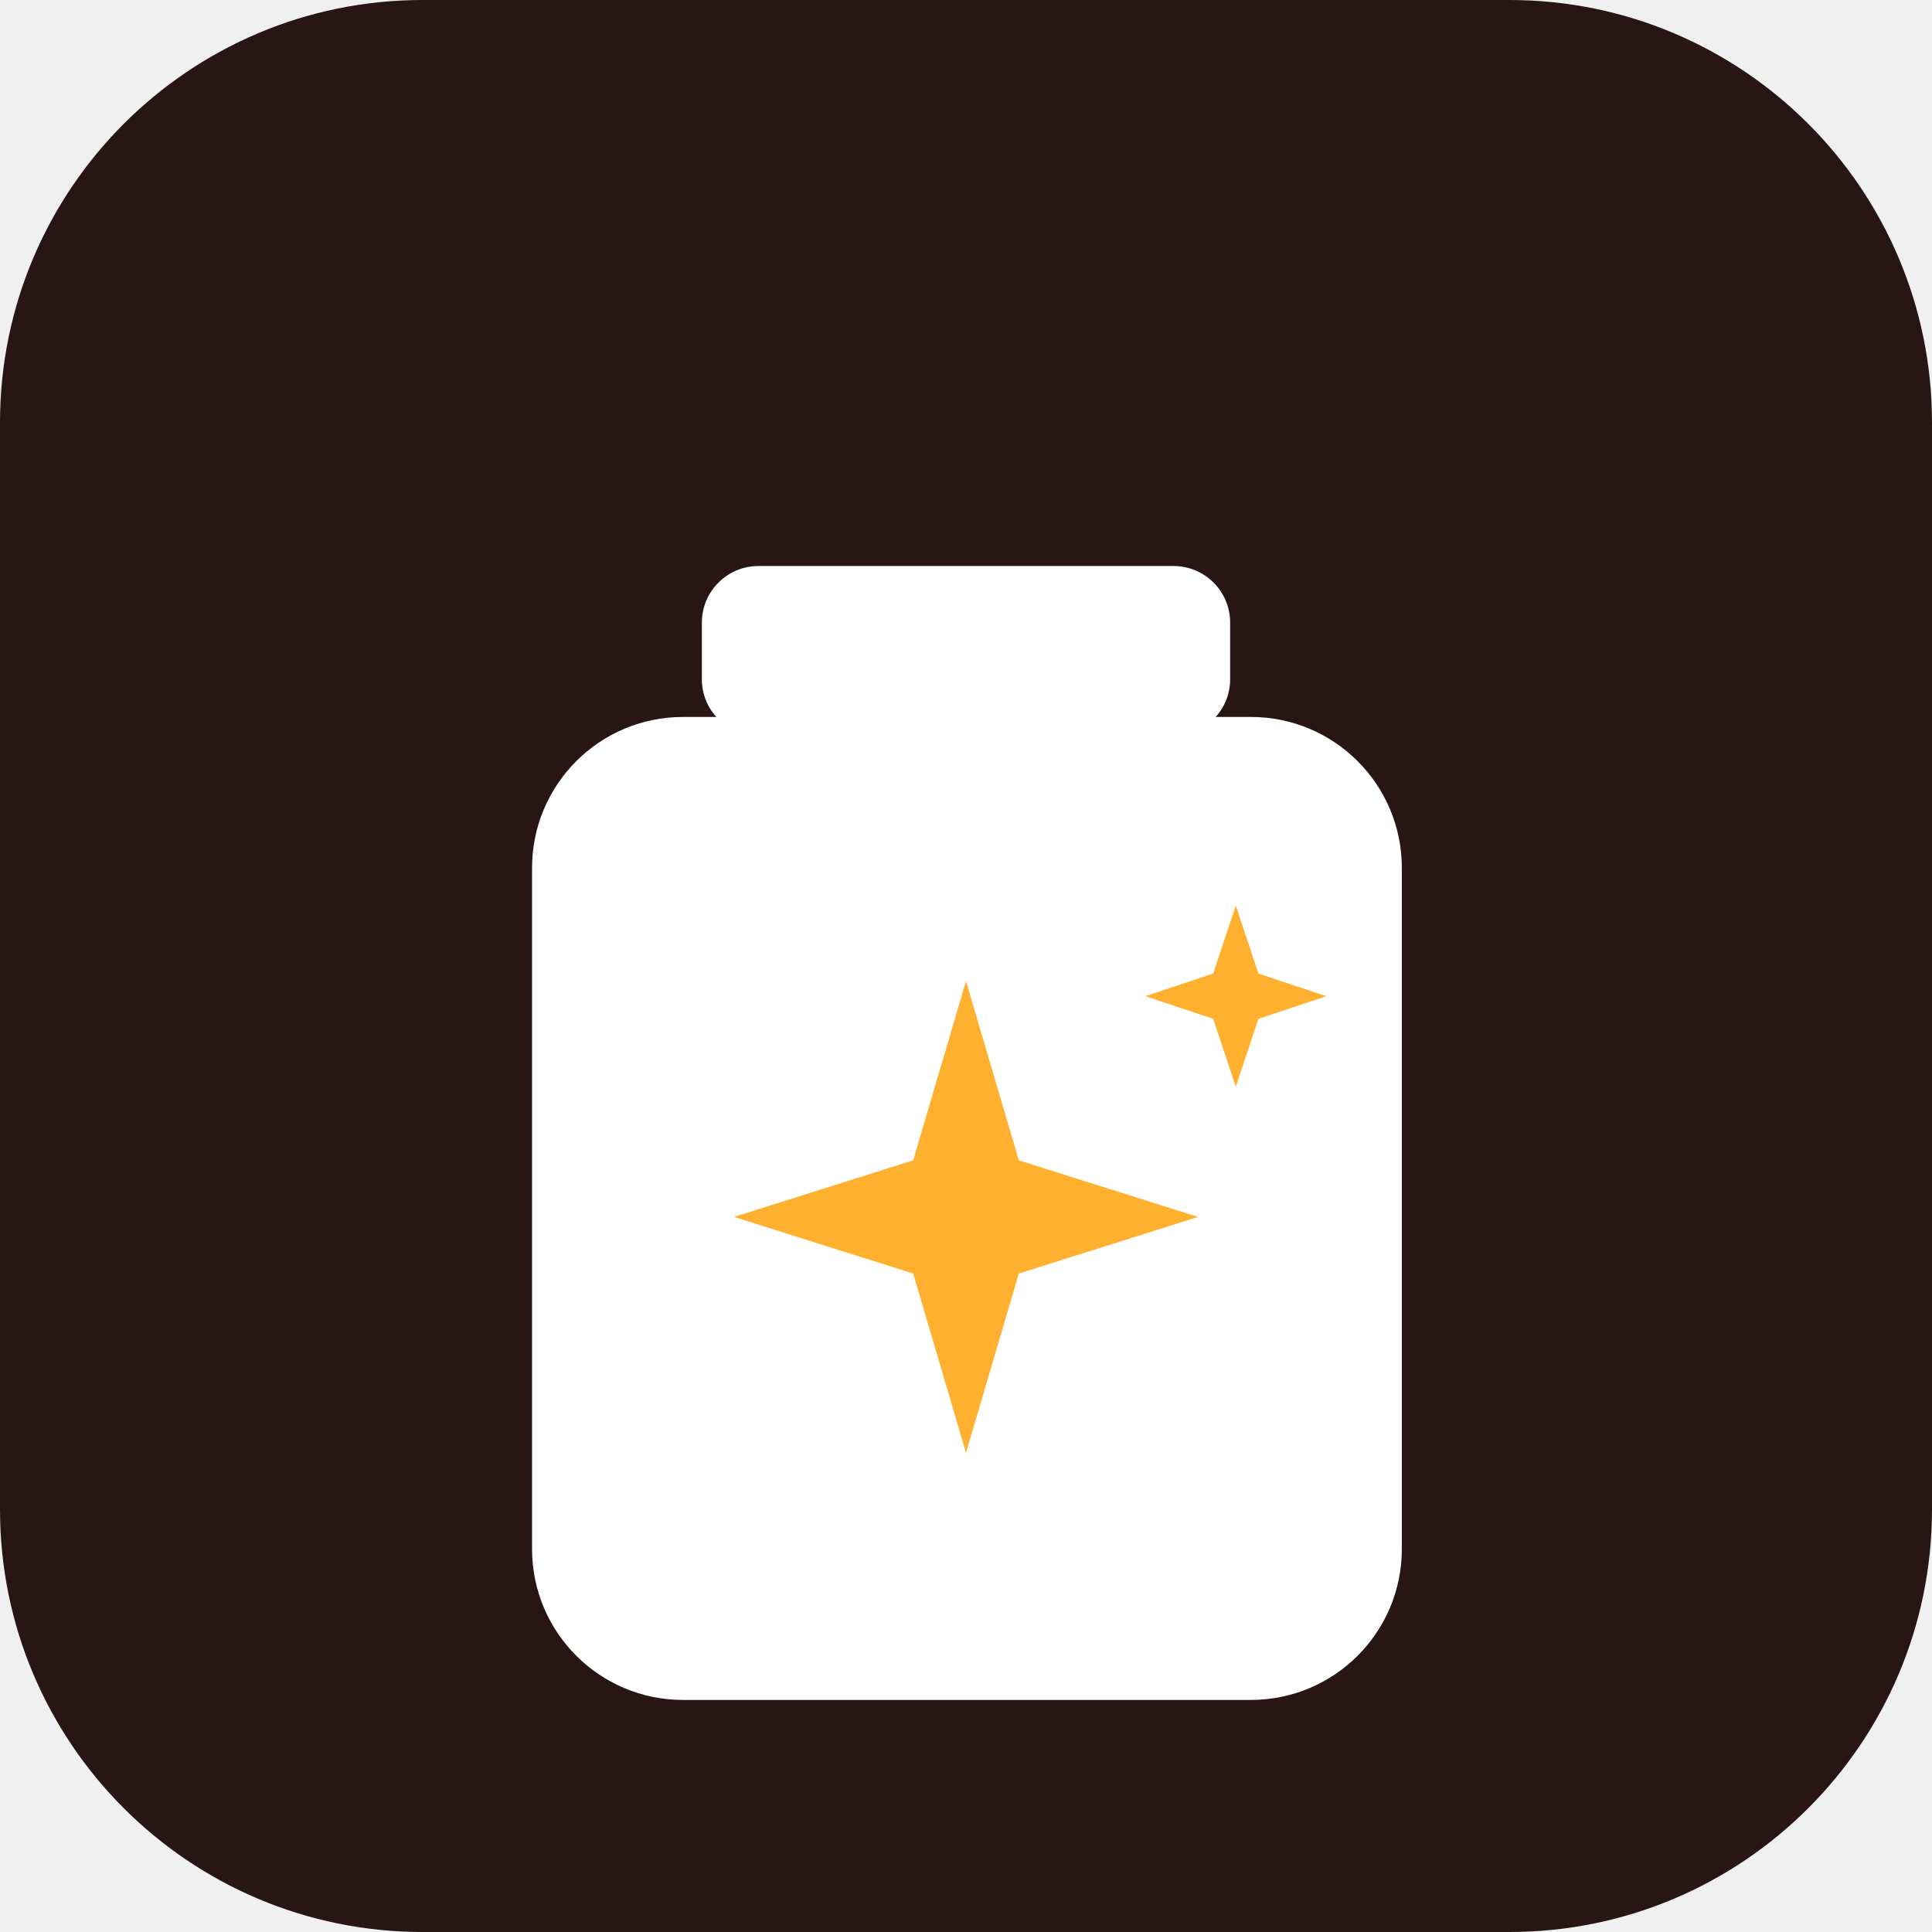
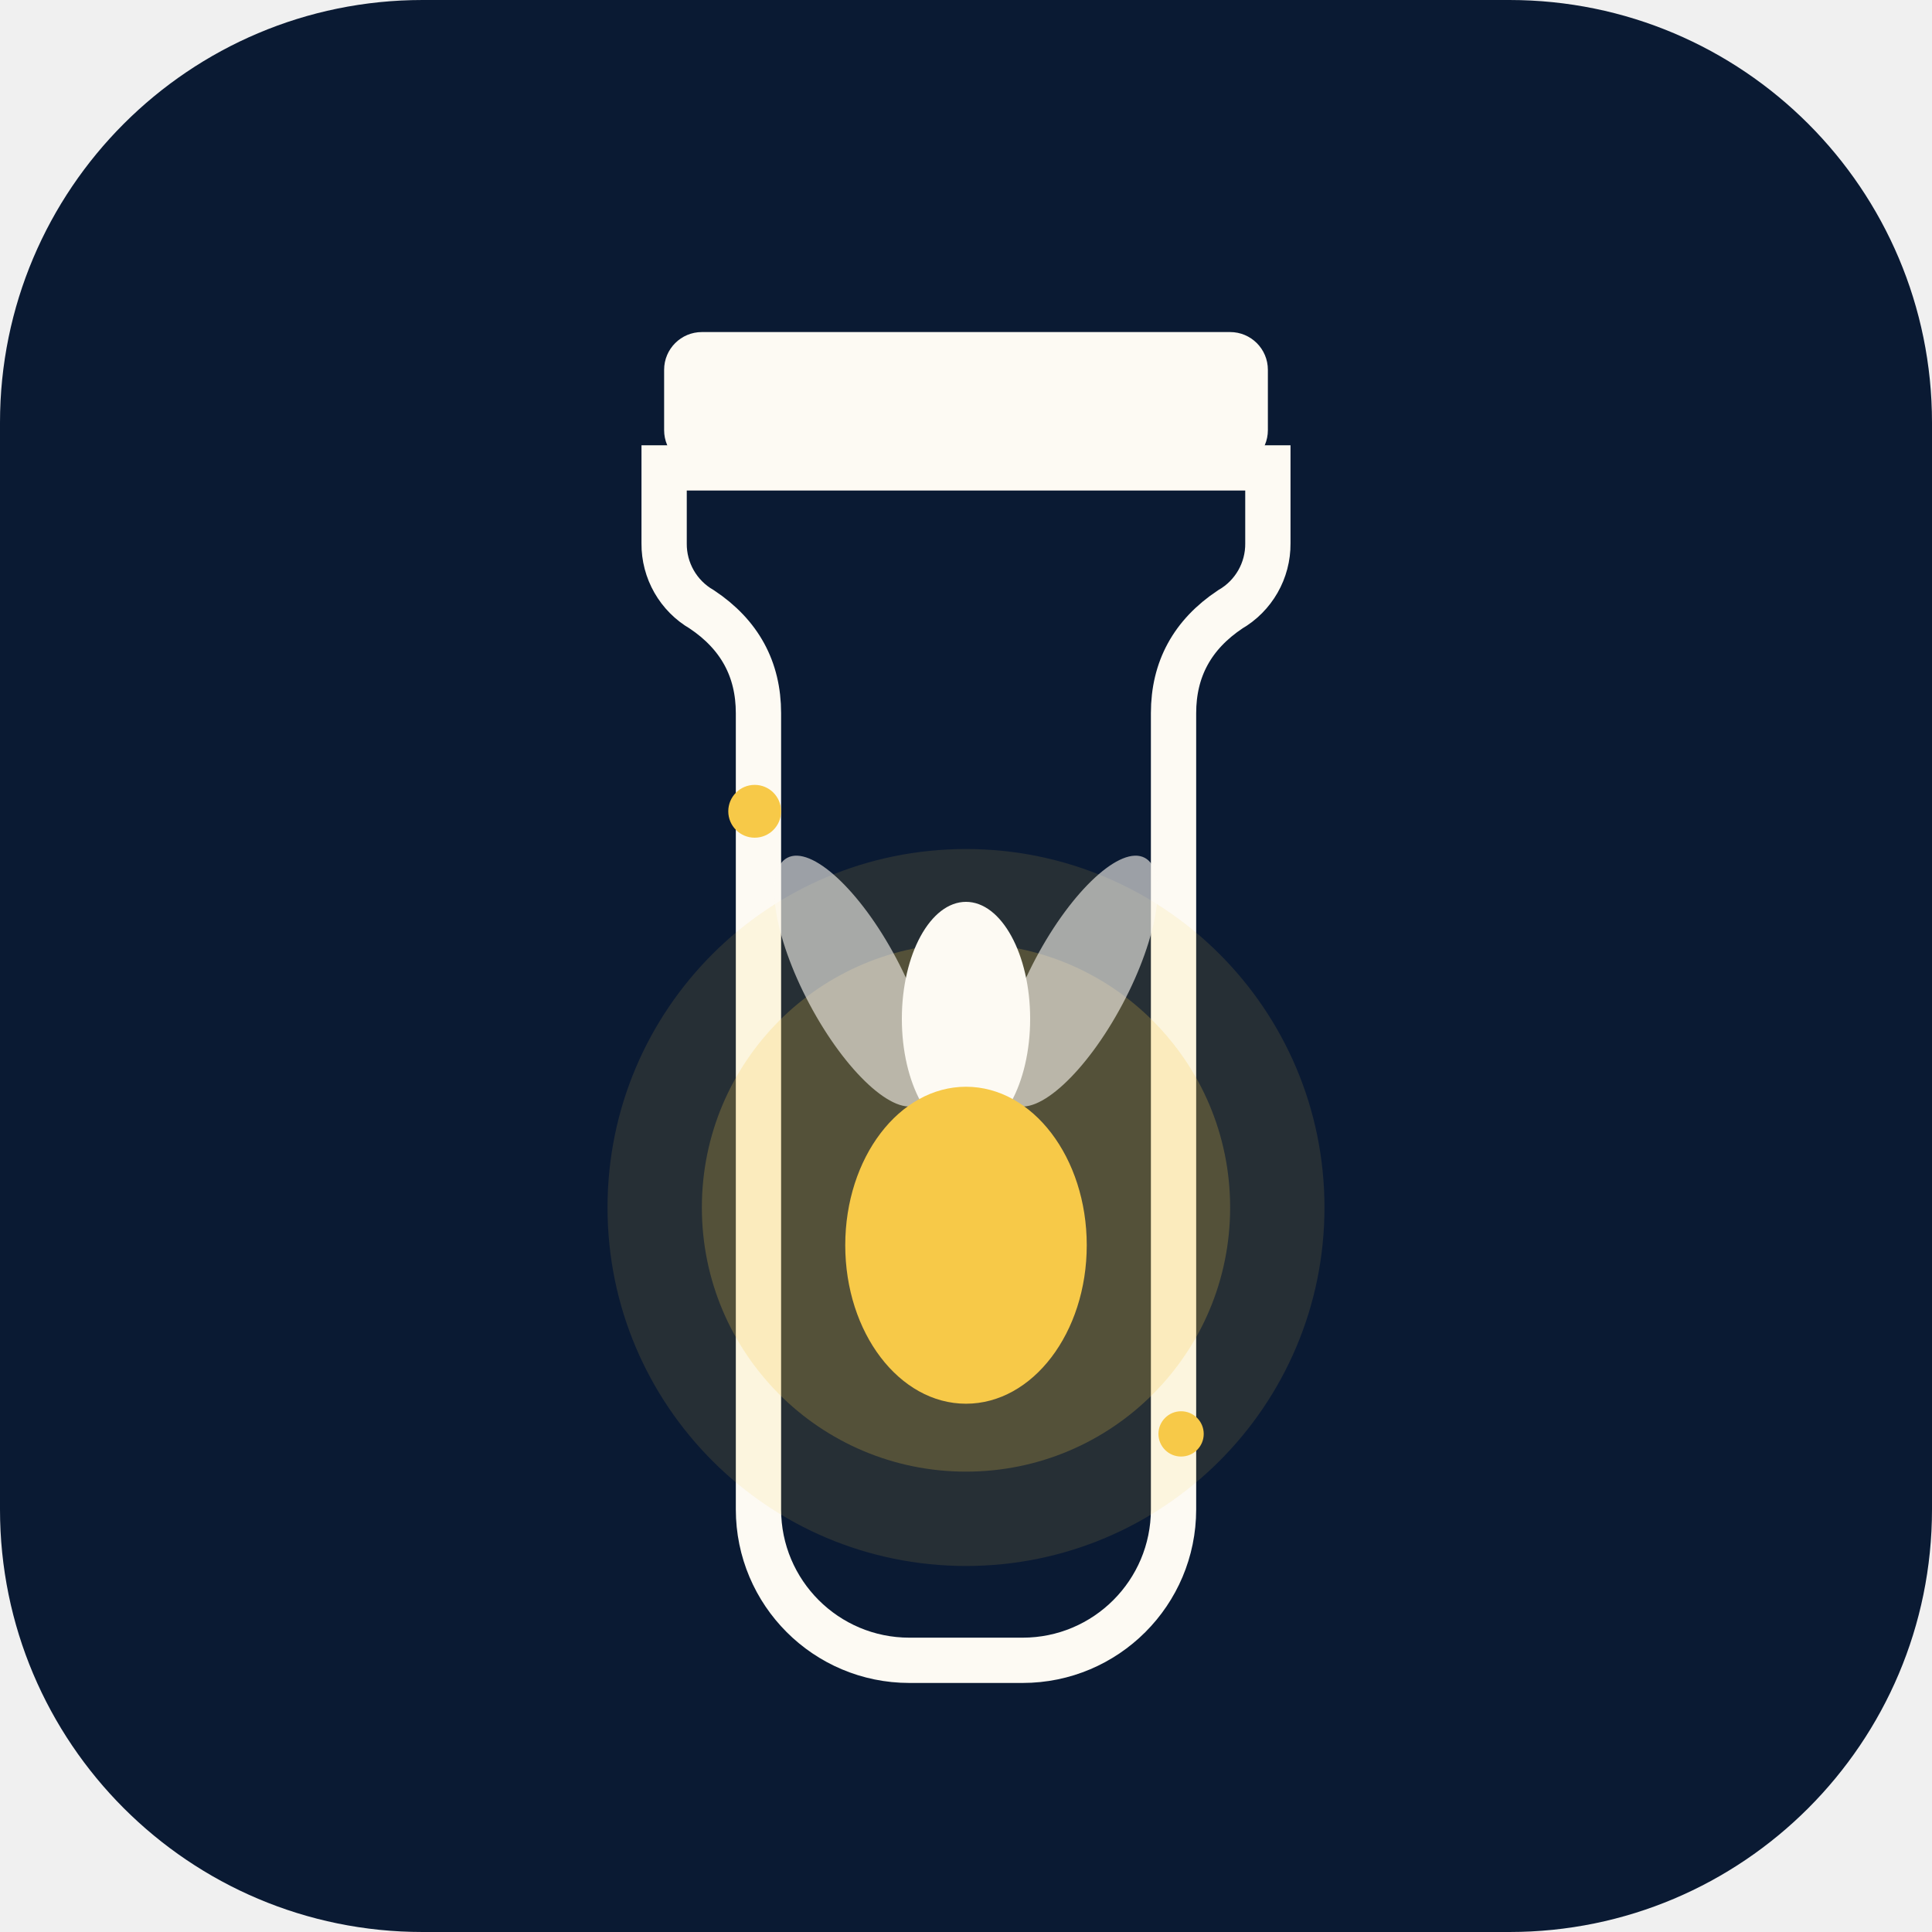
<svg xmlns="http://www.w3.org/2000/svg" viewBox="0 0 1024 1024">
-   <rect width="1024" height="1024" rx="224" fill="#271614" />
-   <rect x="372" y="300" width="280" height="90" rx="30" fill="#fff" />
-   <rect x="282" y="380" width="461" height="521" rx="80" fill="#fff" />
-   <path d="M512 520 L540 615 L635 645 L540 675 L512 770 L484 675 L389 645 L484 615 Z" fill="#ffb02e" />
-   <path d="M655 480 L667 516 L703 528 L667 540 L655 576 L643 540 L607 528 L643 516 Z" fill="#ffb02e" />
+   <rect width="1024" height="1024" rx="224" fill="#0a1a33" />
+   <rect x="352" y="176" width="320" height="72" rx="20" fill="#fdfaf3" />
+   <path d="M352 248 h320 v40 a40 40 0 0 1 -20 35 q-30 20 -30 55 v422 a80 80 0 0 1 -80 80 h-60 a80 80 0 0 1 -80 -80 v-422 q0 -35 -30 -55 a40 40 0 0 1 -20 -35 z" fill="none" stroke="#fdfaf3" stroke-width="24" />
+   <circle cx="512" cy="640" r="190" fill="#f7c948" opacity=".12" />
+   <circle cx="512" cy="640" r="140" fill="#f7c948" opacity=".22" />
+   <ellipse cx="452" cy="520" rx="26" ry="74" transform="rotate(-28 452 520)" fill="#fdfaf3" opacity=".6" />
+   <ellipse cx="572" cy="520" rx="26" ry="74" transform="rotate(28 572 520)" fill="#fdfaf3" opacity=".6" />
+   <ellipse cx="512" cy="540" rx="34" ry="62" fill="#fdfaf3" />
+   <ellipse cx="512" cy="660" rx="64" ry="84" fill="#f7c948" />
+   <circle cx="400" cy="430" r="14" fill="#f7c948" />
+   <circle cx="626" cy="760" r="12" fill="#f7c948" />
</svg>
